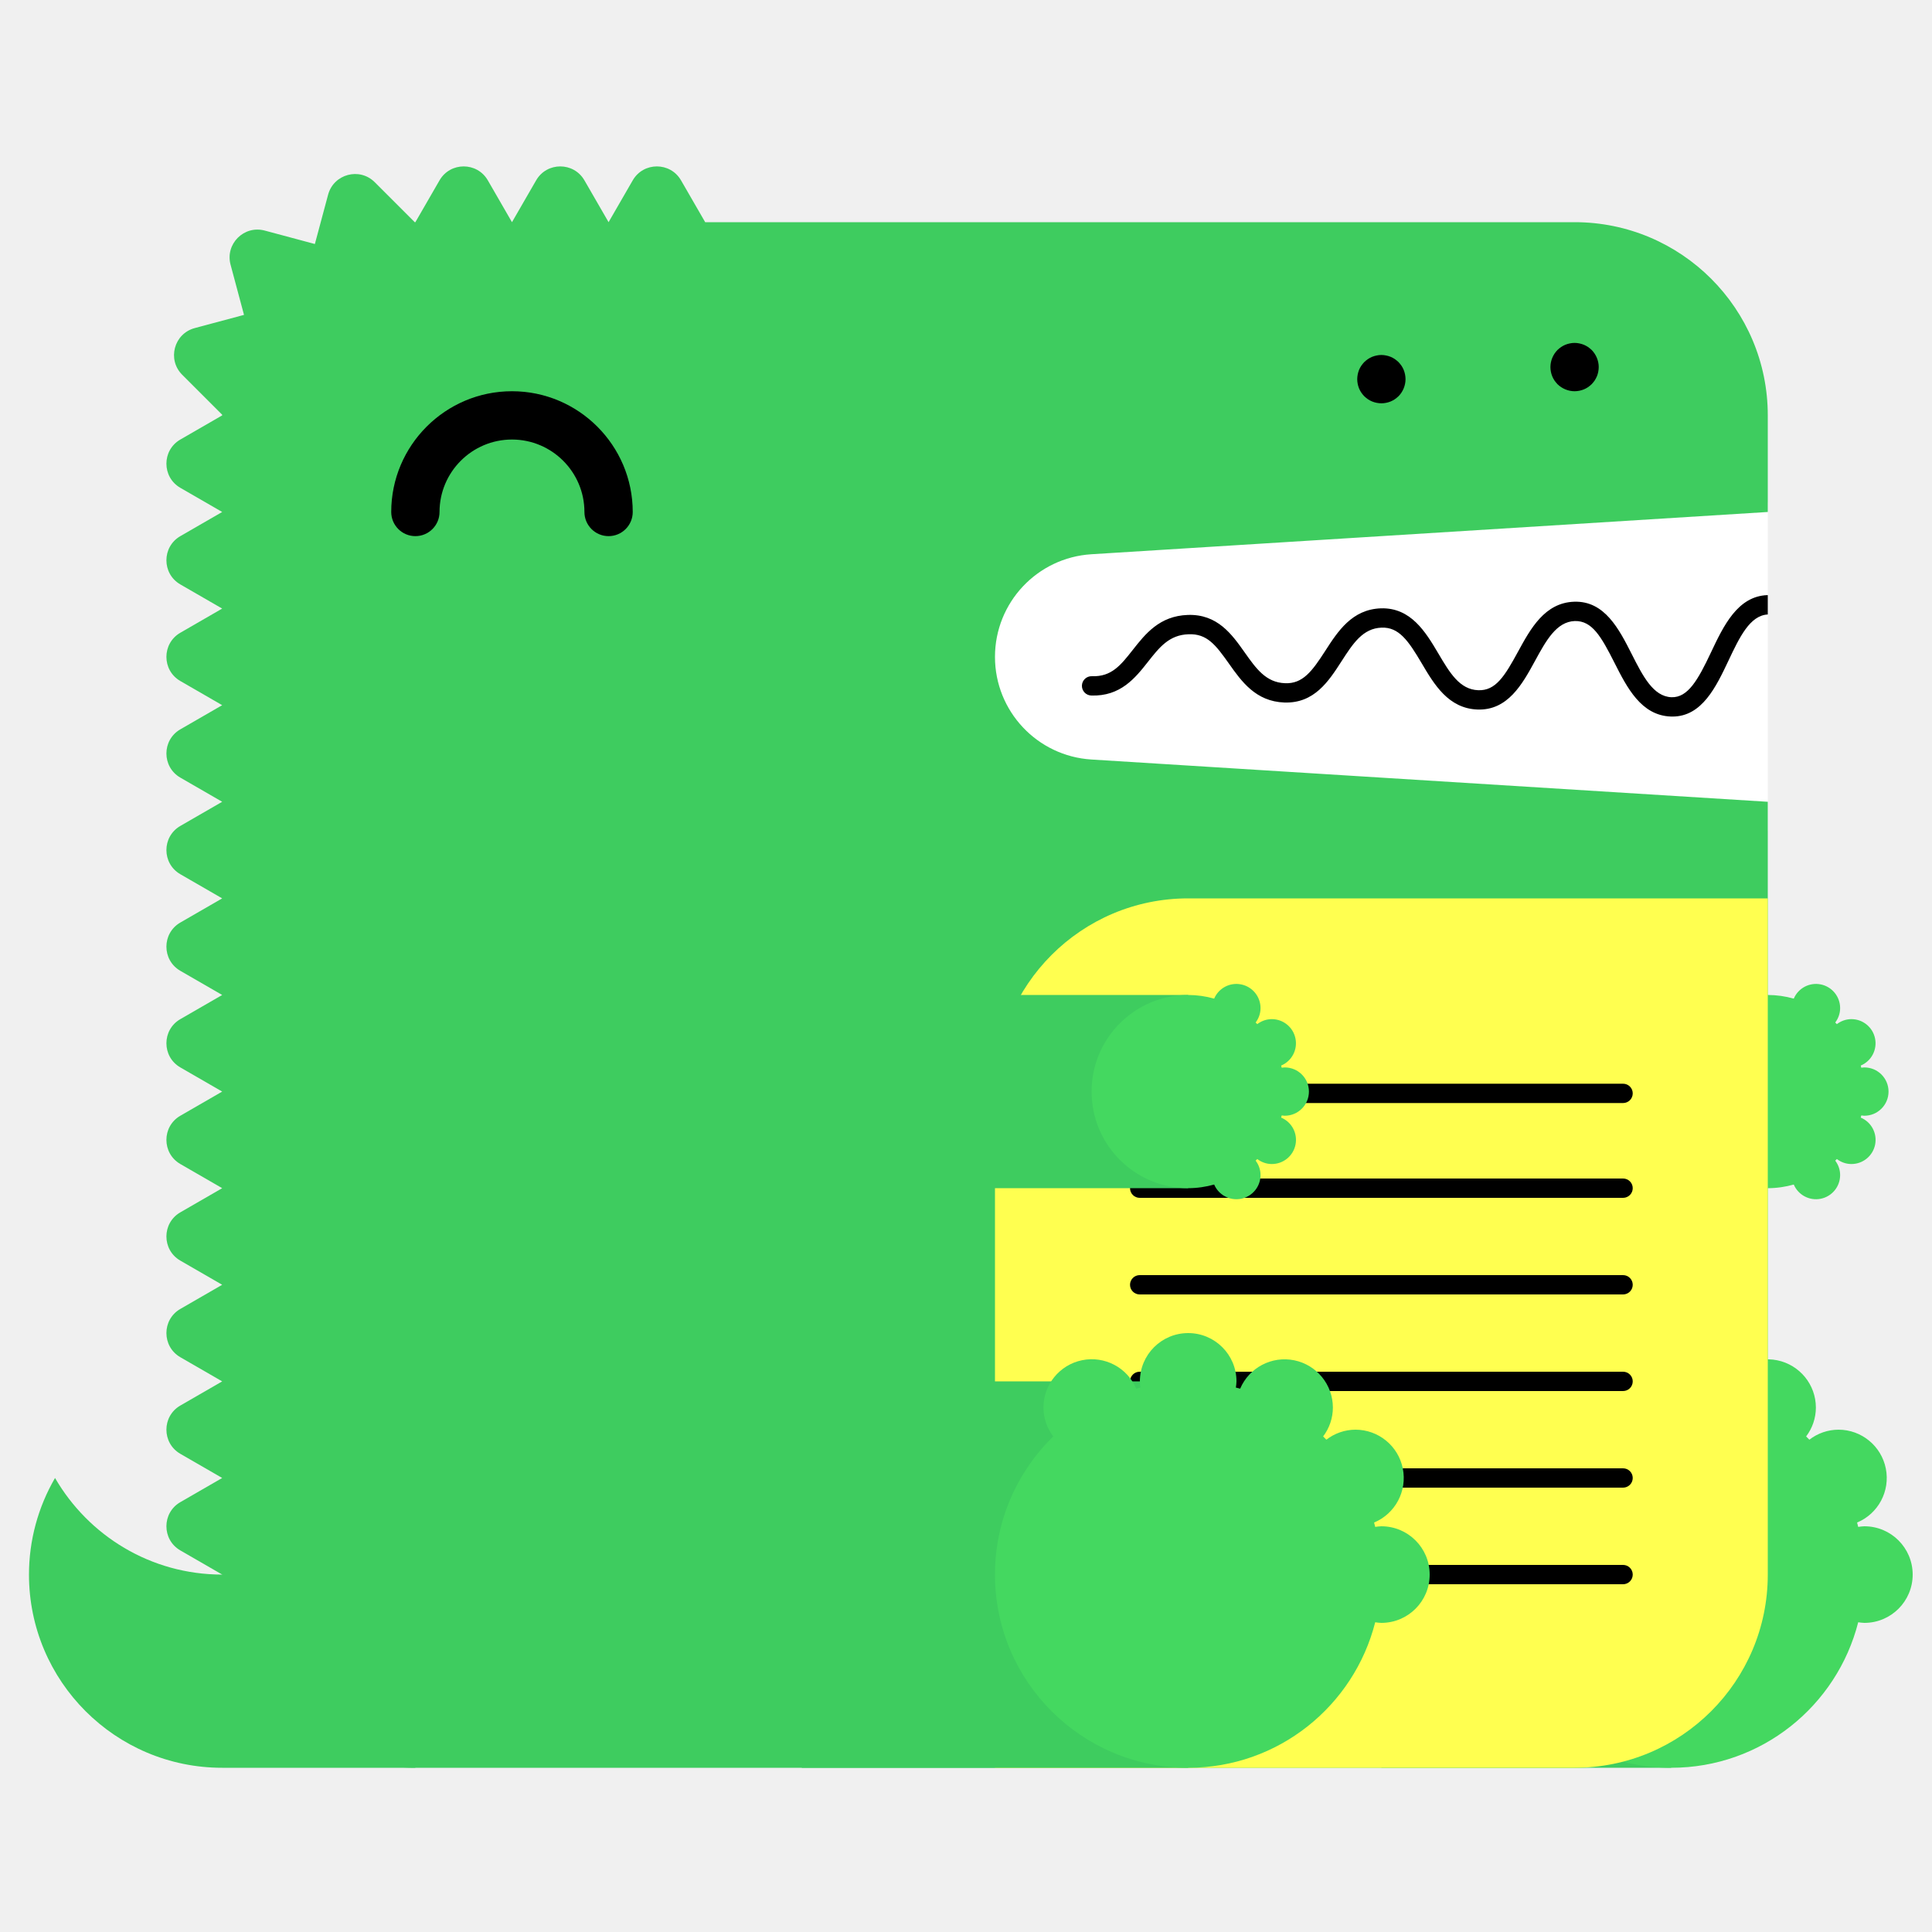
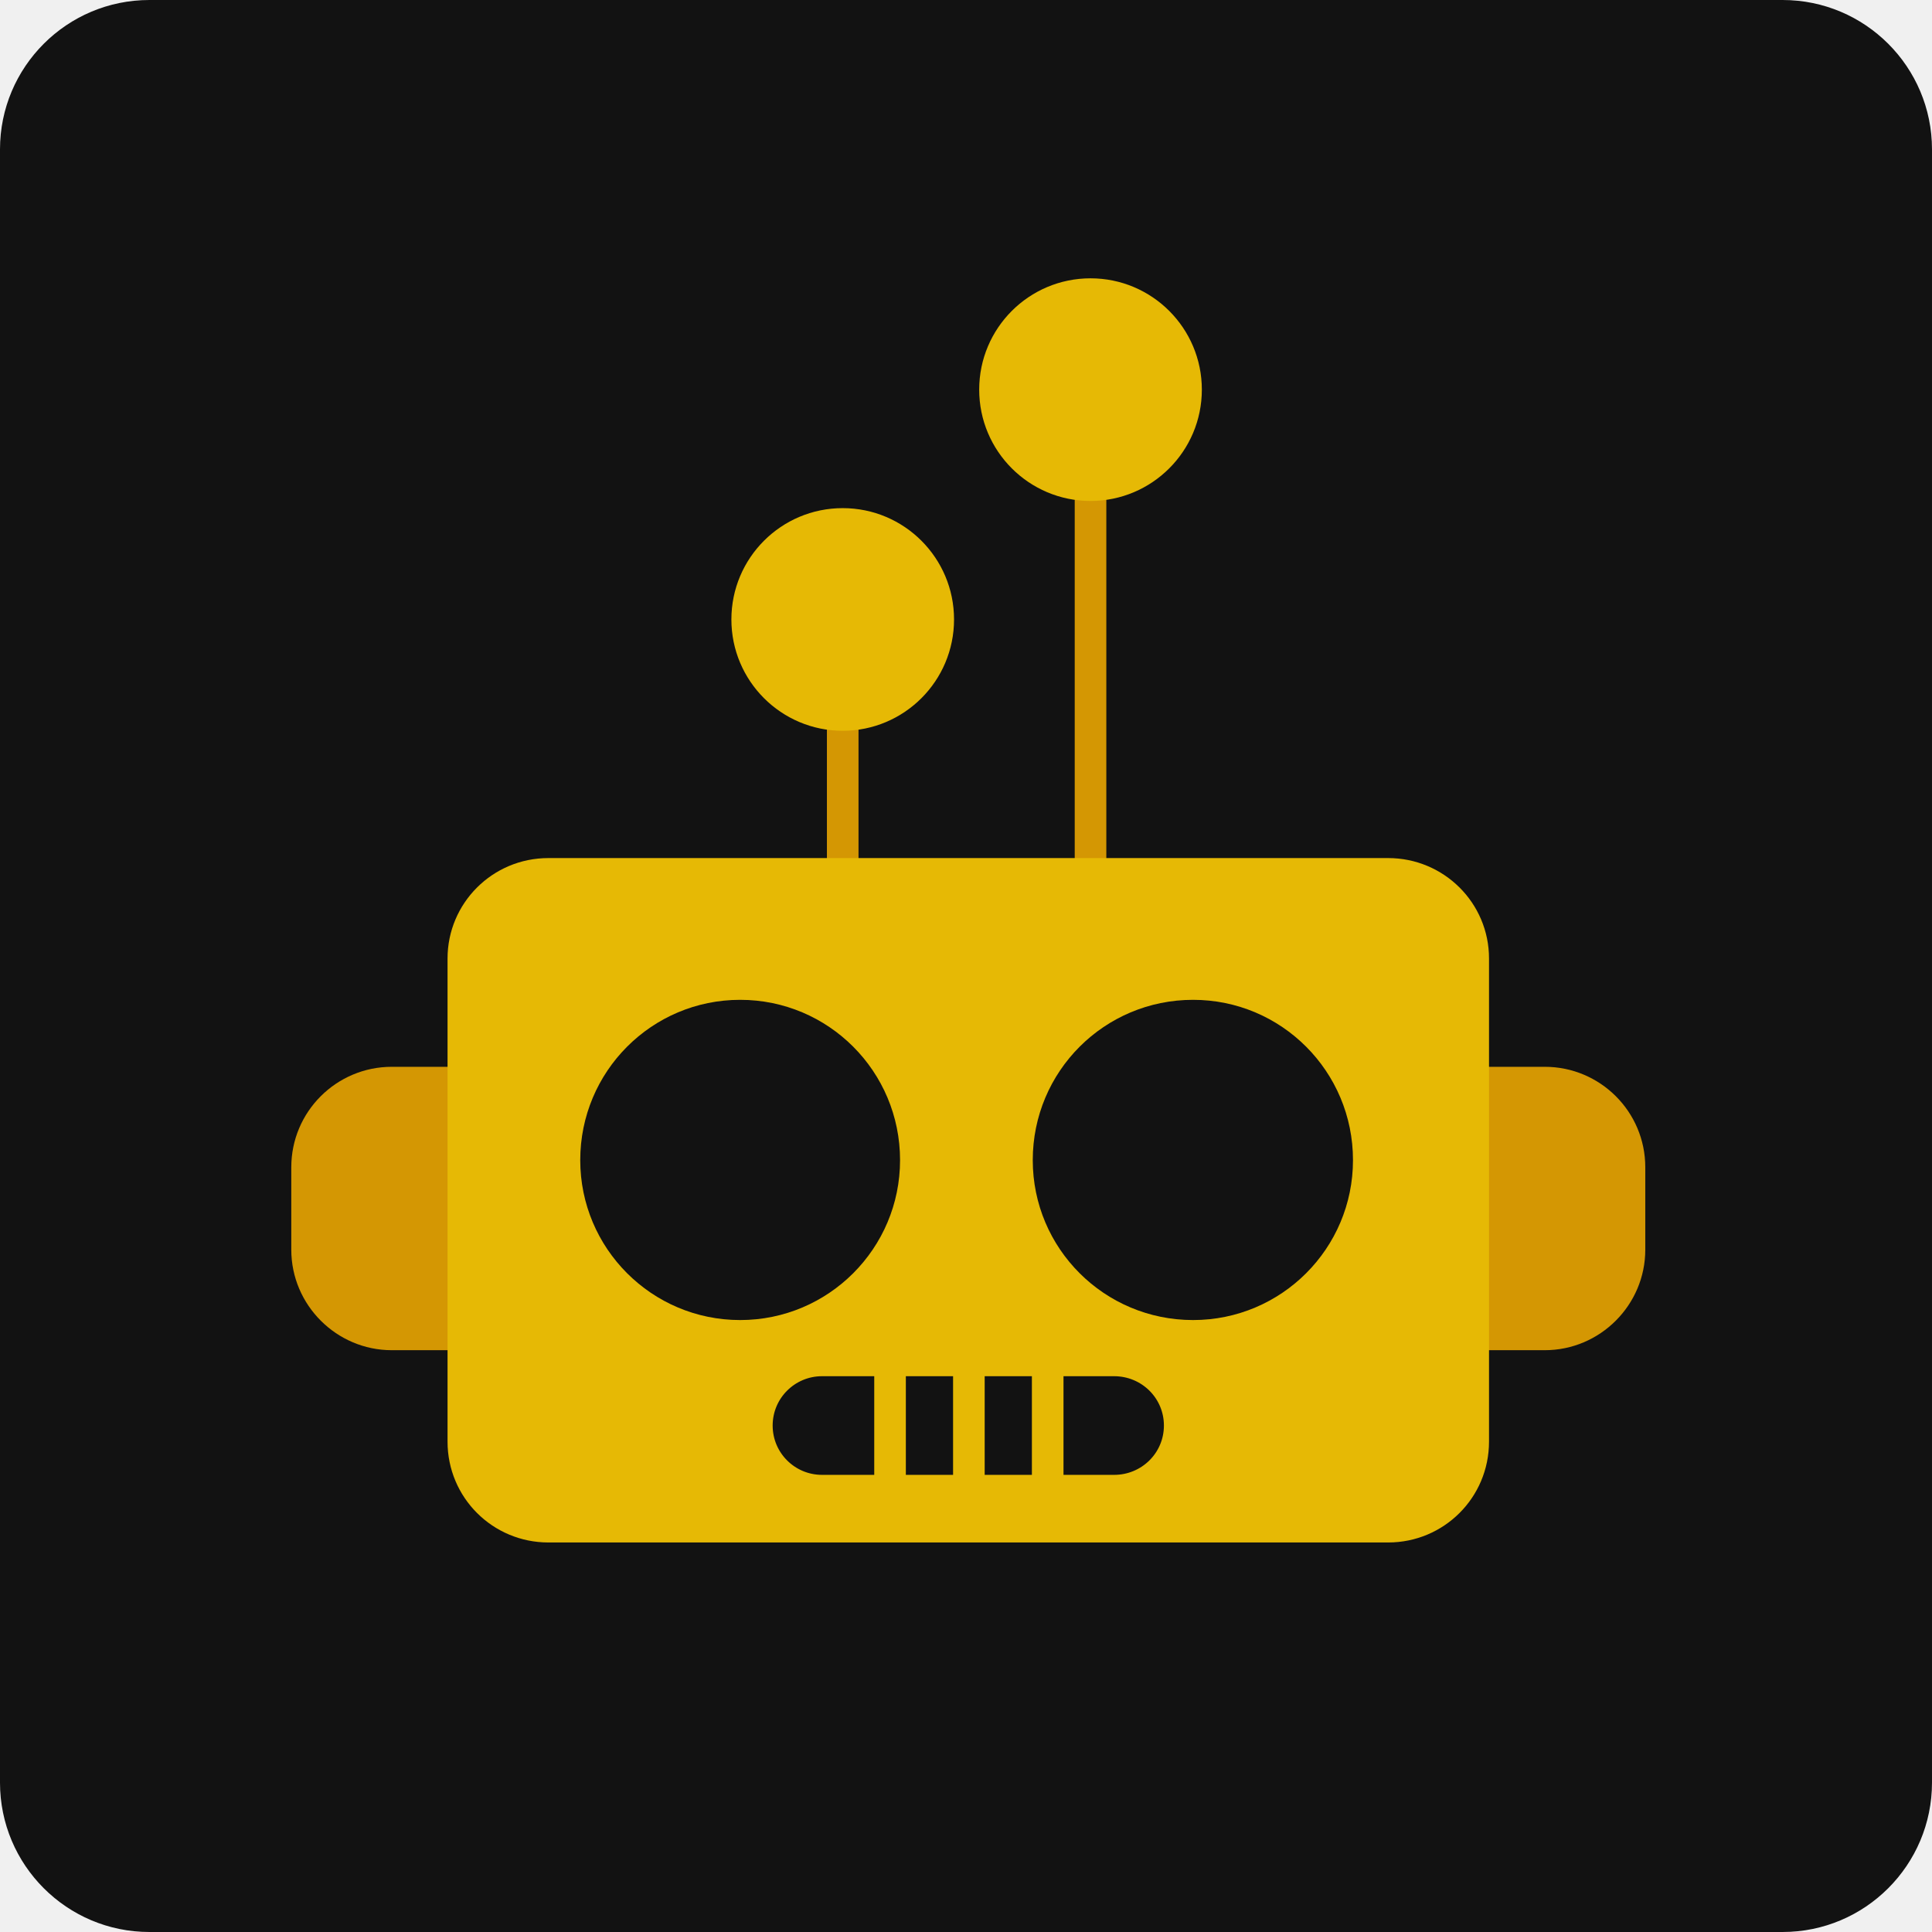
- <svg xmlns="http://www.w3.org/2000/svg" width="200" height="200" viewBox="0 0 200 200">
-   <g fill="none" fill-rule="evenodd">
-     <path fill="#FFF" d="M99 52h84v34H99z" />
-     <path d="M23 163c-7.398 0-13.843-4.027-17.303-10A19.886 19.886 0 0 0 3 163c0 11.046 8.954 20 20 20h20v-20H23z" fill="#3ECC5F" />
-     <path d="M112.98 57.376L183 53V43c0-11.046-8.954-20-20-20H73l-2.5-4.33c-1.112-1.925-3.889-1.925-5 0L63 23l-2.5-4.33c-1.111-1.925-3.889-1.925-5 0L53 23l-2.5-4.33c-1.111-1.925-3.889-1.925-5 0L43 23c-.022 0-.042.003-.065.003l-4.142-4.141c-1.57-1.571-4.252-.853-4.828 1.294l-1.369 5.104-5.192-1.392c-2.148-.575-4.111 1.389-3.535 3.536l1.39 5.193-5.102 1.367c-2.148.576-2.867 3.259-1.296 4.83l4.142 4.142c0 .021-.003.042-.003.064l-4.33 2.5c-1.925 1.111-1.925 3.889 0 5L23 53l-4.33 2.5c-1.925 1.111-1.925 3.889 0 5L23 63l-4.33 2.5c-1.925 1.111-1.925 3.889 0 5L23 73l-4.33 2.5c-1.925 1.111-1.925 3.889 0 5L23 83l-4.33 2.5c-1.925 1.111-1.925 3.889 0 5L23 93l-4.33 2.5c-1.925 1.111-1.925 3.889 0 5L23 103l-4.33 2.5c-1.925 1.111-1.925 3.889 0 5L23 113l-4.33 2.5c-1.925 1.111-1.925 3.889 0 5L23 123l-4.33 2.5c-1.925 1.111-1.925 3.889 0 5L23 133l-4.33 2.5c-1.925 1.111-1.925 3.889 0 5L23 143l-4.33 2.5c-1.925 1.111-1.925 3.889 0 5L23 153l-4.33 2.5c-1.925 1.111-1.925 3.889 0 5L23 163c0 11.046 8.954 20 20 20h120c11.046 0 20-8.954 20-20V83l-70.02-4.376A10.645 10.645 0 0 1 103 68c0-5.621 4.37-10.273 9.98-10.624" fill="#3ECC5F" />
-     <path fill="#3ECC5F" d="M143 183h30v-40h-30z" />
-     <path d="M193 158c-.219 0-.428.037-.639.064-.038-.15-.074-.301-.116-.451A5 5 0 0 0 190.32 148a4.96 4.96 0 0 0-3.016 1.036 26.531 26.531 0 0 0-.335-.336 4.955 4.955 0 0 0 1.011-2.987 5 5 0 0 0-9.599-1.959c-.148-.042-.297-.077-.445-.115.027-.211.064-.42.064-.639a5 5 0 0 0-5-5 5 5 0 0 0-5 5c0 .219.037.428.064.639-.148.038-.297.073-.445.115a4.998 4.998 0 0 0-9.599 1.959c0 1.125.384 2.151 1.011 2.987-3.717 3.632-6.031 8.693-6.031 14.3 0 11.046 8.954 20 20 20 9.339 0 17.16-6.41 19.361-15.064.211.027.42.064.639.064a5 5 0 0 0 5-5 5 5 0 0 0-5-5" fill="#44D860" />
-     <path fill="#3ECC5F" d="M153 123h30v-20h-30z" />
-     <path d="M193 115.5a2.5 2.5 0 1 0 0-5c-.109 0-.214.019-.319.032-.02-.075-.037-.15-.058-.225a2.501 2.501 0 0 0-.963-4.807c-.569 0-1.088.197-1.508.518a6.653 6.653 0 0 0-.168-.168c.314-.417.506-.931.506-1.494a2.5 2.5 0 0 0-4.8-.979A9.987 9.987 0 0 0 183 103c-5.522 0-10 4.478-10 10s4.478 10 10 10c.934 0 1.833-.138 2.69-.377a2.5 2.5 0 0 0 4.8-.979c0-.563-.192-1.077-.506-1.494.057-.055.113-.111.168-.168.42.321.939.518 1.508.518a2.5 2.5 0 0 0 .963-4.807c.021-.074.038-.15.058-.225.105.013.21.032.319.032" fill="#44D860" />
-     <path d="M63 55.5a2.5 2.5 0 0 1-2.5-2.5c0-4.136-3.364-7.5-7.5-7.5s-7.5 3.364-7.5 7.5a2.5 2.5 0 1 1-5 0c0-6.893 5.607-12.5 12.5-12.5S65.5 46.107 65.5 53a2.5 2.5 0 0 1-2.5 2.5" fill="#000" />
-     <path d="M103 183h60c11.046 0 20-8.954 20-20V93h-60c-11.046 0-20 8.954-20 20v70z" fill="#FFFF50" />
-     <path d="M168.02 124h-50.04a1 1 0 1 1 0-2h50.04a1 1 0 1 1 0 2m0 20h-50.04a1 1 0 1 1 0-2h50.04a1 1 0 1 1 0 2m0 20h-50.04a1 1 0 1 1 0-2h50.04a1 1 0 1 1 0 2m0-49.814h-50.04a1 1 0 1 1 0-2h50.04a1 1 0 1 1 0 2m0 19.814h-50.04a1 1 0 1 1 0-2h50.04a1 1 0 1 1 0 2m0 20h-50.04a1 1 0 1 1 0-2h50.04a1 1 0 1 1 0 2M183 61.611c-.012 0-.022-.006-.034-.005-3.09.105-4.552 3.196-5.842 5.923-1.346 2.85-2.387 4.703-4.093 4.647-1.889-.068-2.969-2.202-4.113-4.46-1.314-2.594-2.814-5.536-5.963-5.426-3.046.104-4.513 2.794-5.807 5.167-1.377 2.528-2.314 4.065-4.121 3.994-1.927-.07-2.951-1.805-4.136-3.813-1.321-2.236-2.848-4.75-5.936-4.664-2.994.103-4.465 2.385-5.763 4.4-1.373 2.13-2.335 3.428-4.165 3.351-1.973-.07-2.992-1.51-4.171-3.177-1.324-1.873-2.816-3.993-5.895-3.89-2.928.1-4.399 1.97-5.696 3.618-1.232 1.564-2.194 2.802-4.229 2.724a1 1 0 0 0-.072 2c3.017.101 4.545-1.8 5.872-3.487 1.177-1.496 2.193-2.787 4.193-2.855 1.926-.082 2.829 1.115 4.195 3.045 1.297 1.834 2.769 3.914 5.731 4.021 3.103.104 4.596-2.215 5.918-4.267 1.182-1.834 2.202-3.417 4.15-3.484 1.793-.067 2.769 1.35 4.145 3.681 1.297 2.197 2.766 4.686 5.787 4.796 3.125.108 4.634-2.62 5.949-5.035 1.139-2.088 2.214-4.06 4.119-4.126 1.793-.042 2.728 1.595 4.111 4.33 1.292 2.553 2.757 5.445 5.825 5.556l.169.003c3.064 0 4.518-3.075 5.805-5.794 1.139-2.41 2.217-4.68 4.067-4.773v-2z" fill="#000" />
-     <path fill="#3ECC5F" d="M83 183h40v-40H83z" />
-     <path d="M143 158c-.219 0-.428.037-.639.064-.038-.15-.074-.301-.116-.451A5 5 0 0 0 140.32 148a4.96 4.96 0 0 0-3.016 1.036 26.531 26.531 0 0 0-.335-.336 4.955 4.955 0 0 0 1.011-2.987 5 5 0 0 0-9.599-1.959c-.148-.042-.297-.077-.445-.115.027-.211.064-.42.064-.639a5 5 0 0 0-5-5 5 5 0 0 0-5 5c0 .219.037.428.064.639-.148.038-.297.073-.445.115a4.998 4.998 0 0 0-9.599 1.959c0 1.125.384 2.151 1.011 2.987-3.717 3.632-6.031 8.693-6.031 14.3 0 11.046 8.954 20 20 20 9.339 0 17.16-6.41 19.361-15.064.211.027.42.064.639.064a5 5 0 0 0 5-5 5 5 0 0 0-5-5" fill="#44D860" />
-     <path fill="#3ECC5F" d="M83 123h40v-20H83z" />
-     <path d="M133 115.5a2.5 2.5 0 1 0 0-5c-.109 0-.214.019-.319.032-.02-.075-.037-.15-.058-.225a2.501 2.501 0 0 0-.963-4.807c-.569 0-1.088.197-1.508.518a6.653 6.653 0 0 0-.168-.168c.314-.417.506-.931.506-1.494a2.5 2.5 0 0 0-4.8-.979A9.987 9.987 0 0 0 123 103c-5.522 0-10 4.478-10 10s4.478 10 10 10c.934 0 1.833-.138 2.69-.377a2.5 2.5 0 0 0 4.8-.979c0-.563-.192-1.077-.506-1.494.057-.055.113-.111.168-.168.42.321.939.518 1.508.518a2.5 2.5 0 0 0 .963-4.807c.021-.074.038-.15.058-.225.105.013.21.032.319.032" fill="#44D860" />
-     <path d="M143 41.75c-.16 0-.33-.02-.49-.05a2.52 2.52 0 0 1-.47-.14c-.15-.06-.29-.14-.431-.23-.13-.09-.259-.2-.38-.31-.109-.12-.219-.24-.309-.38s-.17-.28-.231-.43a2.619 2.619 0 0 1-.189-.96c0-.16.02-.33.05-.49.03-.16.08-.31.139-.47.061-.15.141-.29.231-.43.09-.13.2-.26.309-.38.121-.11.25-.22.38-.31.141-.09.281-.17.431-.23.149-.06.31-.11.47-.14.32-.07.65-.07.98 0 .159.03.32.08.47.14.149.06.29.14.43.23.13.09.259.2.38.31.11.12.22.25.31.38.09.14.17.28.23.43.06.16.11.31.14.47.029.16.05.33.05.49 0 .66-.271 1.31-.73 1.77-.121.11-.25.22-.38.31-.14.09-.281.17-.43.23a2.565 2.565 0 0 1-.96.19m20-1.25c-.66 0-1.3-.27-1.771-.73a3.802 3.802 0 0 1-.309-.38c-.09-.14-.17-.28-.231-.43a2.619 2.619 0 0 1-.189-.96c0-.66.27-1.3.729-1.77.121-.11.25-.22.38-.31.141-.09.281-.17.431-.23.149-.06.31-.11.47-.14.32-.07.66-.07.98 0 .159.03.32.08.47.14.149.06.29.14.43.23.13.09.259.2.38.31.459.47.73 1.11.73 1.77 0 .16-.021.33-.05.49-.03.16-.08.32-.14.47-.07.15-.14.29-.23.43-.09.13-.2.26-.31.38-.121.11-.25.22-.38.31-.14.09-.281.17-.43.23a2.565 2.565 0 0 1-.96.19" fill="#000" />
+ <svg xmlns="http://www.w3.org/2000/svg" width="214mm" height="214mm" viewBox="0 0 214 214" version="1.1" id="svg1100">
+   <defs id="defs1094">
+     <marker style="overflow:visible" id="marker2107" refX="0" refY="0" orient="auto">
+       <path transform="matrix(0.8,0,0,0.8,10,0)" style="fill-rule:evenodd;stroke:#000000;stroke-width:1pt" d="M 0,0 5,-5 -12.5,0 5,5 Z" id="path2105" />
+     </marker>
+     <marker style="overflow:visible" id="Arrow1Mstart" refX="0" refY="0" orient="auto">
+       <path transform="matrix(0.4,0,0,0.4,4,0)" style="fill-rule:evenodd;stroke:#000000;stroke-width:1pt" d="M 0,0 5,-5 -12.5,0 5,5 Z" id="path1765" />
+     </marker>
+     <marker style="overflow:visible" id="marker2065" refX="0" refY="0" orient="auto">
+       <path transform="matrix(-0.8,0,0,-0.8,-10,0)" style="fill-rule:evenodd;stroke:#000000;stroke-width:1pt" d="M 0,0 5,-5 -12.5,0 5,5 Z" id="path2063" />
+     </marker>
+     <marker style="overflow:visible" id="marker2061" refX="0" refY="0" orient="auto">
+       <path transform="matrix(0.8,0,0,0.8,10,0)" style="fill-rule:evenodd;stroke:#000000;stroke-width:1pt" d="M 0,0 5,-5 -12.5,0 5,5 Z" id="path2059" />
+     </marker>
+     <marker style="overflow:visible" id="marker2039" refX="0" refY="0" orient="auto">
+       <path transform="matrix(0.8,0,0,0.8,10,0)" style="fill-rule:evenodd;stroke:#000000;stroke-width:1pt" d="M 0,0 5,-5 -12.5,0 5,5 Z" id="path2037" />
+     </marker>
+     <marker style="overflow:visible" id="Arrow1Lend" refX="0" refY="0" orient="auto">
+       <path transform="matrix(-0.8,0,0,-0.8,-10,0)" style="fill-rule:evenodd;stroke:#000000;stroke-width:1pt" d="M 0,0 5,-5 -12.5,0 5,5 Z" id="path1762" />
+     </marker>
+     <marker style="overflow:visible" id="Arrow1Lstart" refX="0" refY="0" orient="auto">
+       <path transform="matrix(0.8,0,0,0.8,10,0)" style="fill-rule:evenodd;stroke:#000000;stroke-width:1pt" d="M 0,0 5,-5 -12.5,0 5,5 Z" id="path1759" />
+     </marker>
+   </defs>
+   <g id="layer2" style="display:inline" transform="translate(1.534703,-40.97108)">
+     <rect style="display:inline;opacity:0.999;fill:#121212;fill-opacity:1;stroke:none;stroke-width:3.532;stroke-miterlimit:4;stroke-dasharray:none;paint-order:stroke fill markers;image-rendering:auto" id="rect1193" width="214" height="214" x="-1.535" y="40.971" ry="16.552" />
+   </g>
+   <g id="layer3" transform="translate(32.26518,30.82874)">
+     <path style="fill:#d49703;fill-opacity:1;stroke:#d49703;stroke-width:3.5;stroke-linecap:butt;stroke-linejoin:miter;stroke-miterlimit:4;stroke-dasharray:none;stroke-opacity:1" d="M 88.528,64.294 V 22.824" id="path1088" />
+   </g>
+   <g id="layer4" transform="translate(32.26518,30.82874)">
+     <path style="fill:#d49703;fill-opacity:1;stroke:#d49703;stroke-width:3.5;stroke-linecap:butt;stroke-linejoin:miter;stroke-miterlimit:4;stroke-dasharray:none;stroke-opacity:1" d="m 61.079,64.823 v -15.875" id="path3297" />
+     <circle style="fill:#e6b905;fill-opacity:1;stroke:none;stroke-width:3.338;stroke-miterlimit:4;stroke-dasharray:none;stroke-opacity:1" id="path1042-6" cx="61.079" cy="37.786" r="12.331" />
+   </g>
+   <g id="layer1" transform="translate(1.534703,-40.97108)">
+     <path style="display:inline;fill:none;stroke:#ffffff;stroke-width:0.185px;stroke-linecap:butt;stroke-linejoin:miter;stroke-miterlimit:10;stroke-dasharray:none;stroke-opacity:1" d="m 95.379,191.192 v 11.267 h 8.439 v -11.453 h 9.041 v 11.453" id="path836-1" />
+     <path style="display:inline;fill:#d49703;fill-opacity:1;fill-rule:nonzero;stroke:none;stroke-width:0.139" d="m 48.303,190.527 c -6.445,0 -6.445,0 -6.445,0 -6.12,0 -11.128,-5.008 -11.128,-11.128 0,-9.134 0,-9.134 0,-9.134 0,-6.167 5.008,-11.128 11.128,-11.128 6.445,0 6.445,0 6.445,0 z" id="path840-5" />
+     <path style="display:inline;fill:#d49703;fill-opacity:1;fill-rule:nonzero;stroke:none;stroke-width:0.139" d="m 169.579,190.527 c -6.445,0 -6.445,0 -6.445,0 0,-31.39 0,-31.39 0,-31.39 6.445,0 6.445,0 6.445,0 6.12,0 11.128,4.961 11.128,11.128 0,9.134 0,9.134 0,9.134 0,6.12 -5.008,11.128 -11.128,11.128 z" id="path842-9" />
+     <path style="display:inline;fill:#e6b905;fill-opacity:1;fill-rule:nonzero;stroke:none;stroke-width:0.139" d="m 152.224,211.825 c -93.012,0 -93.012,0 -93.012,0 -6.167,0 -11.174,-4.961 -11.174,-11.174 0,-53.507 0,-53.507 0,-53.507 0,-6.12 4.961,-11.128 11.174,-11.128 93.012,0 93.012,0 93.012,0 6.167,0 11.174,4.961 11.174,11.128 0,53.507 0,53.507 0,53.507 0,6.213 -5.008,11.174 -11.174,11.174 z" id="path838-1" />
+     <path style="display:inline;fill:#121212;fill-opacity:1;fill-rule:nonzero;stroke:none;stroke-width:0.139" d="m 80.449,151.718 c 9.783,0 17.712,7.929 17.712,17.758 0,9.783 -7.929,17.712 -17.712,17.712 -9.783,0 -17.712,-7.929 -17.712,-17.712 0,-9.83 7.929,-17.758 17.712,-17.758 z" id="path844-8" />
+     <path style="display:inline;fill:#121212;fill-opacity:1;fill-rule:nonzero;stroke:none;stroke-width:0.139" d="m 130.618,151.718 c 9.783,0 17.712,7.929 17.712,17.758 0,9.783 -7.929,17.712 -17.712,17.712 -9.83,0 -17.758,-7.929 -17.758,-17.712 0,-9.83 7.929,-17.758 17.758,-17.758 z" id="path846-4" />
+     <circle style="fill:#e6b905;fill-opacity:1;stroke:none;stroke-width:3.338;stroke-miterlimit:4;stroke-dasharray:none;stroke-opacity:1" id="path1042" cx="119.258" cy="84.13" r="12.331" />
+   </g>
+   <g id="layer5" style="display:inline" transform="translate(32.26518,30.82874)">
+     <g id="g4151" transform="translate(0.659461)">
+       <path style="display:inline;fill:#121212;fill-opacity:1;fill-rule:nonzero;stroke:#e6b905;stroke-width:0.571;stroke-linecap:butt;stroke-linejoin:miter;stroke-miterlimit:10;stroke-dasharray:none;stroke-opacity:1" d="m 90.487,132.821 c -32.364,0 -32.364,0 -32.364,0 -3.153,0 -5.749,-2.55 -5.749,-5.749 0,0 0,0 0,0 0,-3.199 2.597,-5.749 5.749,-5.749 32.364,0 32.364,0 32.364,0 3.199,0 5.796,2.55 5.796,5.749 0,0 0,0 0,0 0,3.199 -2.597,5.749 -5.796,5.749 z" id="path856-0" />
+       <path style="display:inline;fill:none;stroke:#e6b905;stroke-width:3.5;stroke-linecap:butt;stroke-linejoin:miter;stroke-miterlimit:4;stroke-dasharray:none;stroke-opacity:1" d="m 83.125,121.345 v 11.453" id="path4102" />
+       <path style="display:inline;fill:none;stroke:#e6b905;stroke-width:3.5;stroke-linecap:butt;stroke-linejoin:miter;stroke-miterlimit:4;stroke-dasharray:none;stroke-opacity:1" d="m 65.662,121.345 v 11.453" id="path4100" />
+       <path style="display:inline;fill:none;stroke:#e6b905;stroke-width:3.5;stroke-linecap:butt;stroke-linejoin:miter;stroke-miterlimit:4;stroke-dasharray:none;stroke-opacity:1" d="m 74.394,121.345 v 11.453" id="path1472-4" />
+     </g>
+   </g>
+   <g id="layer6" style="display:none" transform="translate(32.26518,30.82874)">
+     <path style="fill:#121212;fill-opacity:1;stroke:#121212;stroke-width:3.5;stroke-linecap:round;stroke-linejoin:miter;stroke-miterlimit:4;stroke-dasharray:none;stroke-opacity:1" d="M 68.165,128.323 H 81.812" id="path4227" />
  </g>
</svg>
